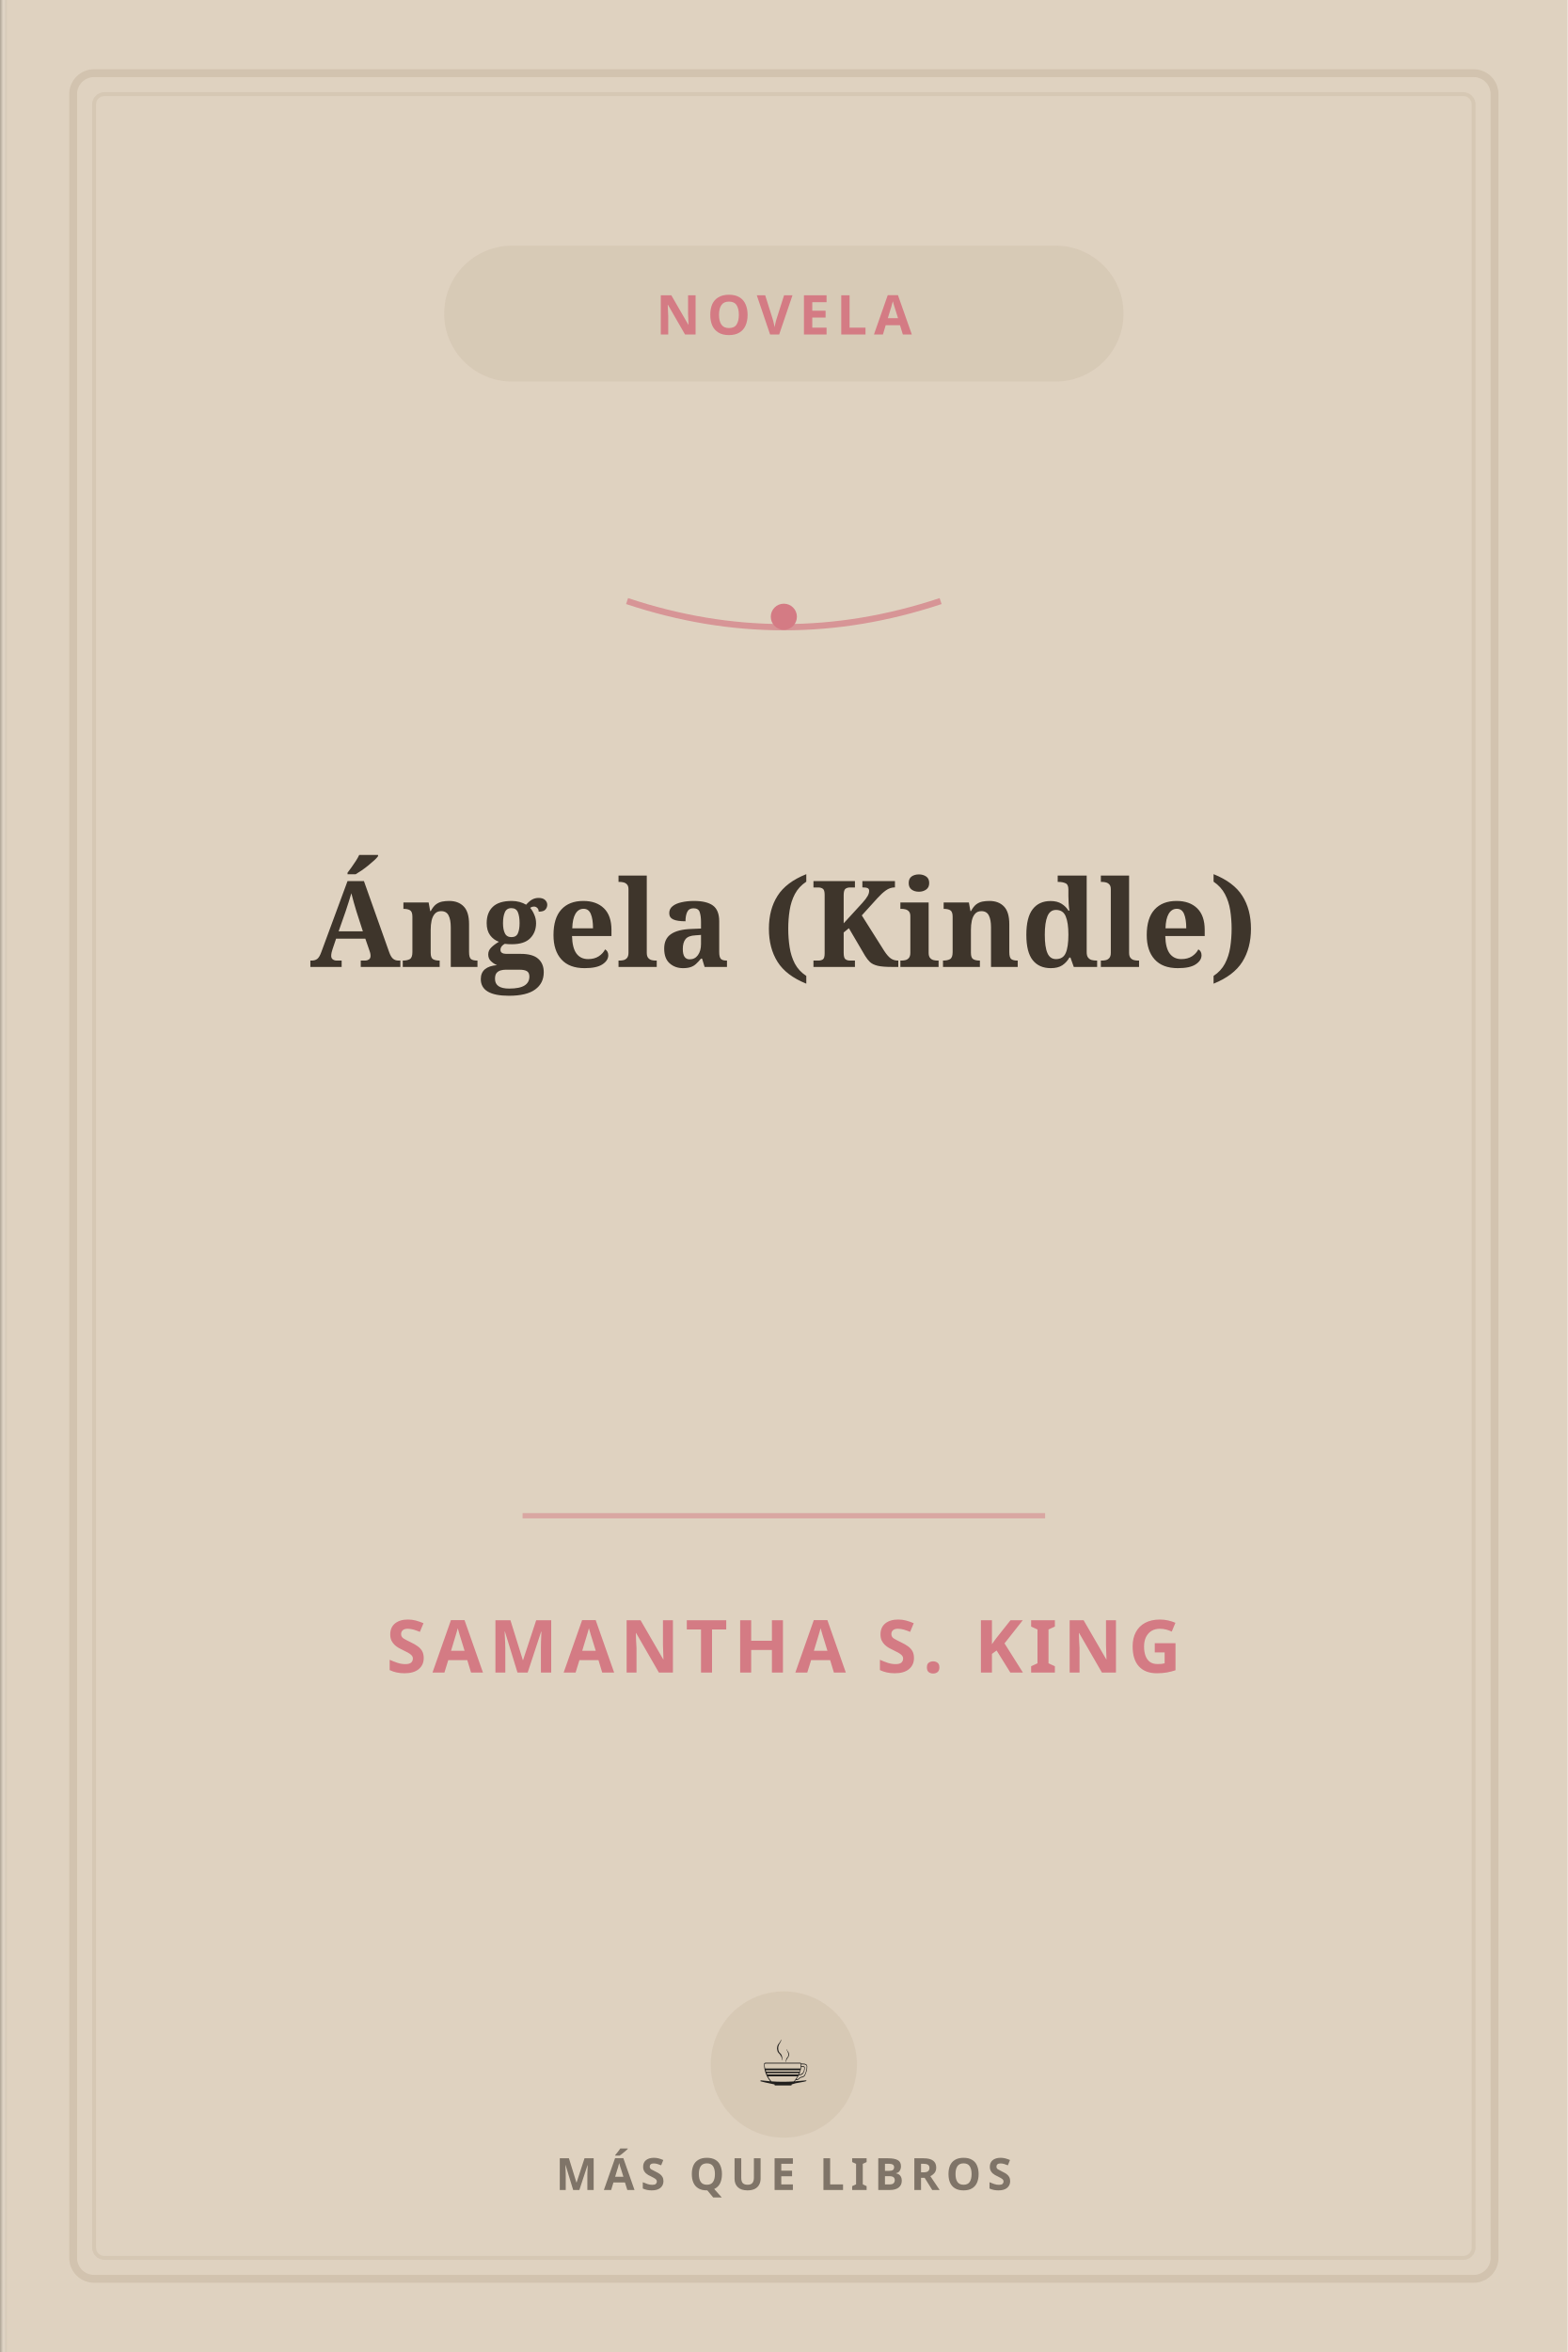
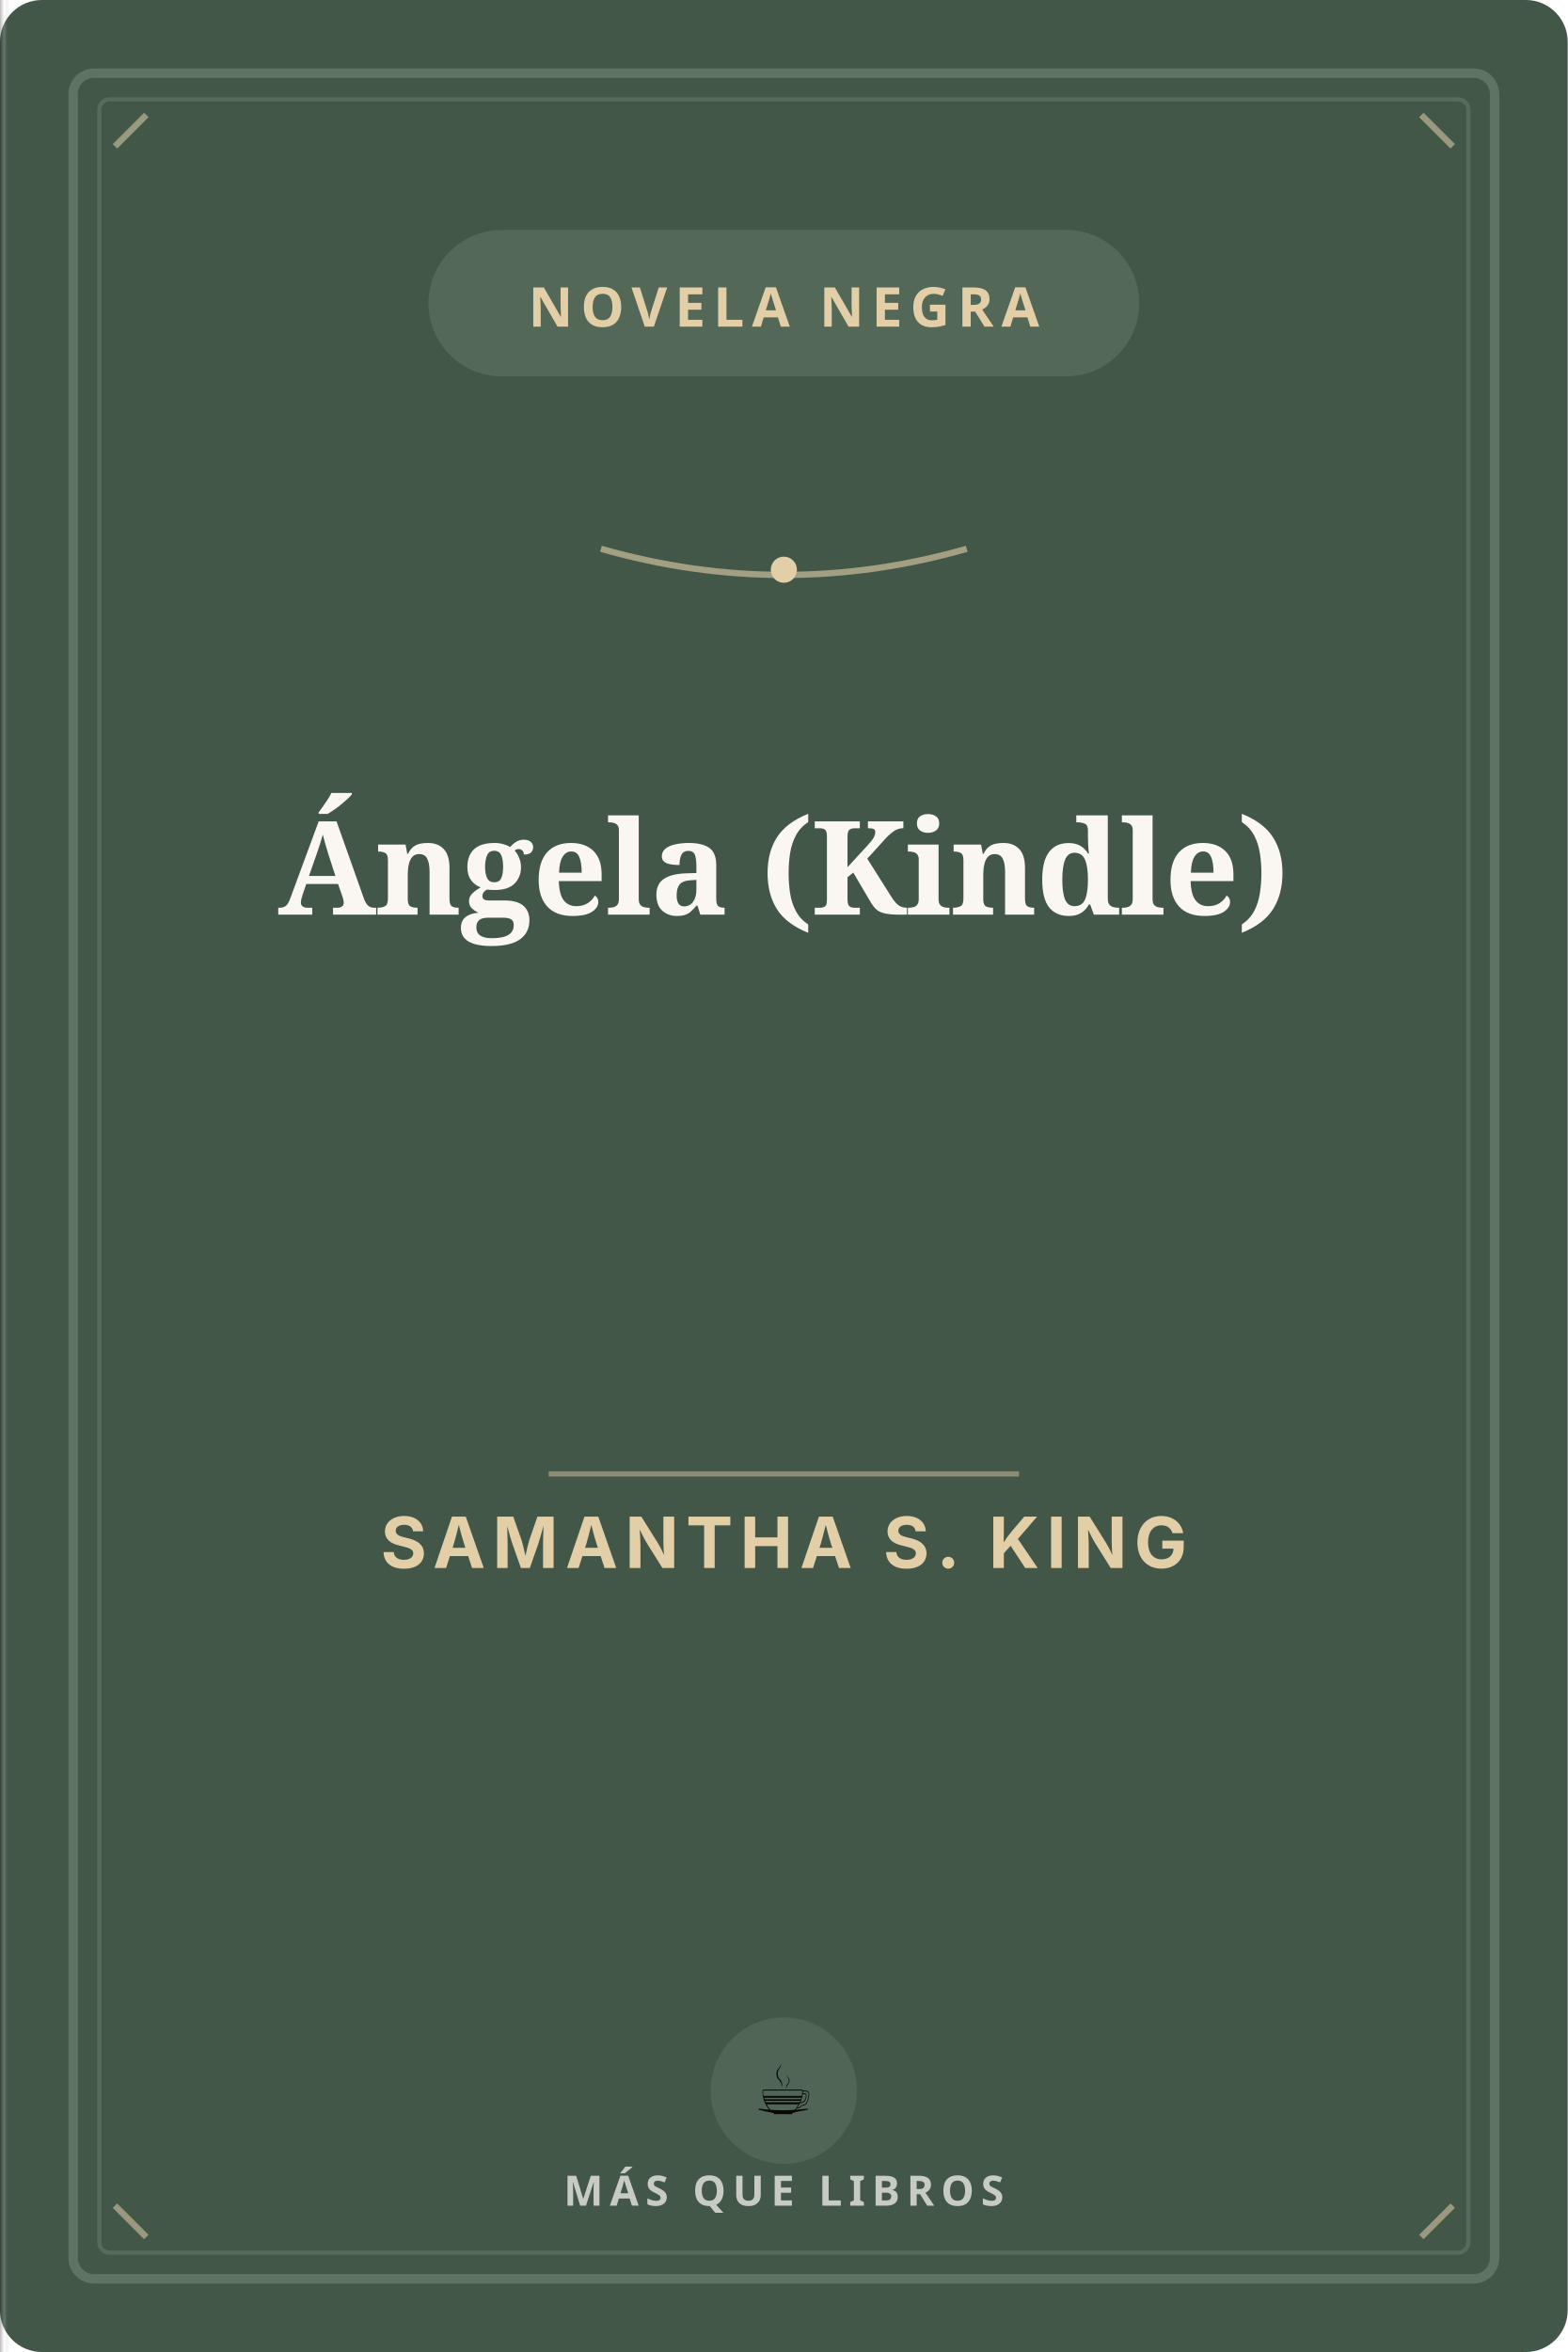
<svg xmlns="http://www.w3.org/2000/svg" viewBox="0 0 300 450" width="300" height="450">
  <defs>
    <linearGradient id="spineShade" x1="0" y1="0" x2="1" y2="0">
-       <stop offset="0%" stop-color="rgba(0,0,0,0.22)" />
-       <stop offset="3%" stop-color="rgba(255,255,255,0.15)" />
-       <stop offset="6%" stop-color="rgba(0,0,0,0)" />
+       <stop offset="0%" stop-color="rgba(0,0,0,0.28)" />
+       <stop offset="4%" stop-color="rgba(255,255,255,0.18)" />
+       <stop offset="8%" stop-color="rgba(0,0,0,0)" />
    </linearGradient>
-     <linearGradient id="bgGrad" x1="0" y1="0" x2="0" y2="1">
-       <stop offset="0%" stop-color="#DFD2C0" />
-       <stop offset="100%" stop-color="#DFD2C0" />
+     <linearGradient id="pageShimmer" x1="0" y1="0" x2="0" y2="1">
+       <stop offset="0%" stop-color="#435749" />
+       <stop offset="100%" stop-color="#435749" />
    </linearGradient>
  </defs>
-   <rect width="300" height="450" fill="url(#bgGrad)" />
-   <rect x="14" y="14" width="272" height="422" rx="4" fill="none" stroke="#C9B9A3" stroke-width="1.5" opacity="0.6" />
-   <rect x="18" y="18" width="264" height="414" rx="2" fill="none" stroke="#C9B9A3" stroke-width="0.75" opacity="0.4" />
-   <g transform="translate(150, 60)">
-     <rect x="-65" y="-13" width="130" height="26" rx="13" fill="#C9B9A3" opacity="0.35" />
-     <text x="0" y="4" font-family="'Nunito Sans', sans-serif" font-size="10.5" font-weight="800" letter-spacing="0.12em" fill="#D47B84" text-anchor="middle">NOVELA</text>
+   <rect width="300" height="450" rx="8" fill="url(#pageShimmer)" />
+   <rect x="14" y="14" width="272" height="422" rx="4" fill="none" stroke="#6E8270" stroke-width="1.8" opacity="0.65" />
+   <rect x="19" y="19" width="262" height="412" rx="2" fill="none" stroke="#6E8270" stroke-width="0.8" opacity="0.45" />
+   <path d="M22 28 L28 22 M278 28 L272 22 M22 422 L28 428 M278 422 L272 428" stroke="#E2CFA8" stroke-width="1.2" opacity="0.55" />
+   <g transform="translate(150, 58)">
+     <rect x="-68" y="-14" width="136" height="28" rx="14" fill="rgba(110, 130, 112, 0.4)" />
+     <text x="0" y="4.5" font-family="'Nunito Sans', sans-serif" font-size="10.5" font-weight="800" letter-spacing="0.14em" fill="#E2CFA8" text-anchor="middle">NOVELA NEGRA</text>
  </g>
-   <path d="M120 115 Q150 125 180 115" stroke="#D47B84" stroke-width="1.2" fill="none" opacity="0.7" />
-   <circle cx="150" cy="118" r="2.5" fill="#D47B84" />
+   <path d="M115 105 Q150 115 185 105" stroke="#E2CFA8" stroke-width="1.2" fill="none" opacity="0.6" />
+   <circle cx="150" cy="109" r="2.5" fill="#E2CFA8" />
  <g>
-     <text x="150" y="185" font-family="'Fraunces', Georgia, serif" font-size="23" font-weight="600" fill="#3E352B" text-anchor="middle">Ángela (Kindle)</text>
+     <text x="150" y="175" font-family="'Fraunces', Georgia, serif" font-size="25" font-weight="600" fill="#FAF7F2" text-anchor="middle" letter-spacing="-0.01em">Ángela (Kindle)</text>
  </g>
-   <line x1="100" y1="290" x2="200" y2="290" stroke="#D47B84" stroke-width="1" opacity="0.5" />
+   <line x1="105" y1="282" x2="195" y2="282" stroke="#E2CFA8" stroke-width="1" opacity="0.45" />
  <g>
-     <text x="150" y="320" font-family="'Nunito Sans', sans-serif" font-size="14" font-weight="700" letter-spacing="0.08em" fill="#D47B84" text-anchor="middle">SAMANTHA S. KING</text>
+     <text x="150" y="300" font-family="'Nunito Sans', -apple-system, sans-serif" font-size="13.5" font-weight="700" letter-spacing="0.1em" fill="#E2CFA8" text-anchor="middle">SAMANTHA S. KING</text>
  </g>
-   <g transform="translate(150, 395)" opacity="0.85">
-     <circle cx="0" cy="0" r="14" fill="#C9B9A3" opacity="0.4" />
-     <text x="0" y="4" font-size="12" text-anchor="middle">☕</text>
-     <text x="0" y="24" font-family="'Nunito Sans', sans-serif" font-size="8.5" font-weight="700" letter-spacing="0.14em" fill="#3E352B" opacity="0.7" text-anchor="middle">MÁS QUE LIBROS</text>
+   <g transform="translate(150, 400)" opacity="0.9">
+     <circle cx="0" cy="0" r="14" fill="#6E8270" opacity="0.35" />
+     <text x="0" y="4.5" font-size="13" text-anchor="middle">☕</text>
+     <text x="0" y="22" font-family="'Nunito Sans', sans-serif" font-size="8" font-weight="800" letter-spacing="0.16em" fill="#FAF7F2" opacity="0.8" text-anchor="middle">MÁS QUE LIBROS</text>
  </g>
-   <rect width="24" height="450" fill="url(#spineShade)" />
+   <rect width="22" height="450" fill="url(#spineShade)" />
</svg>
